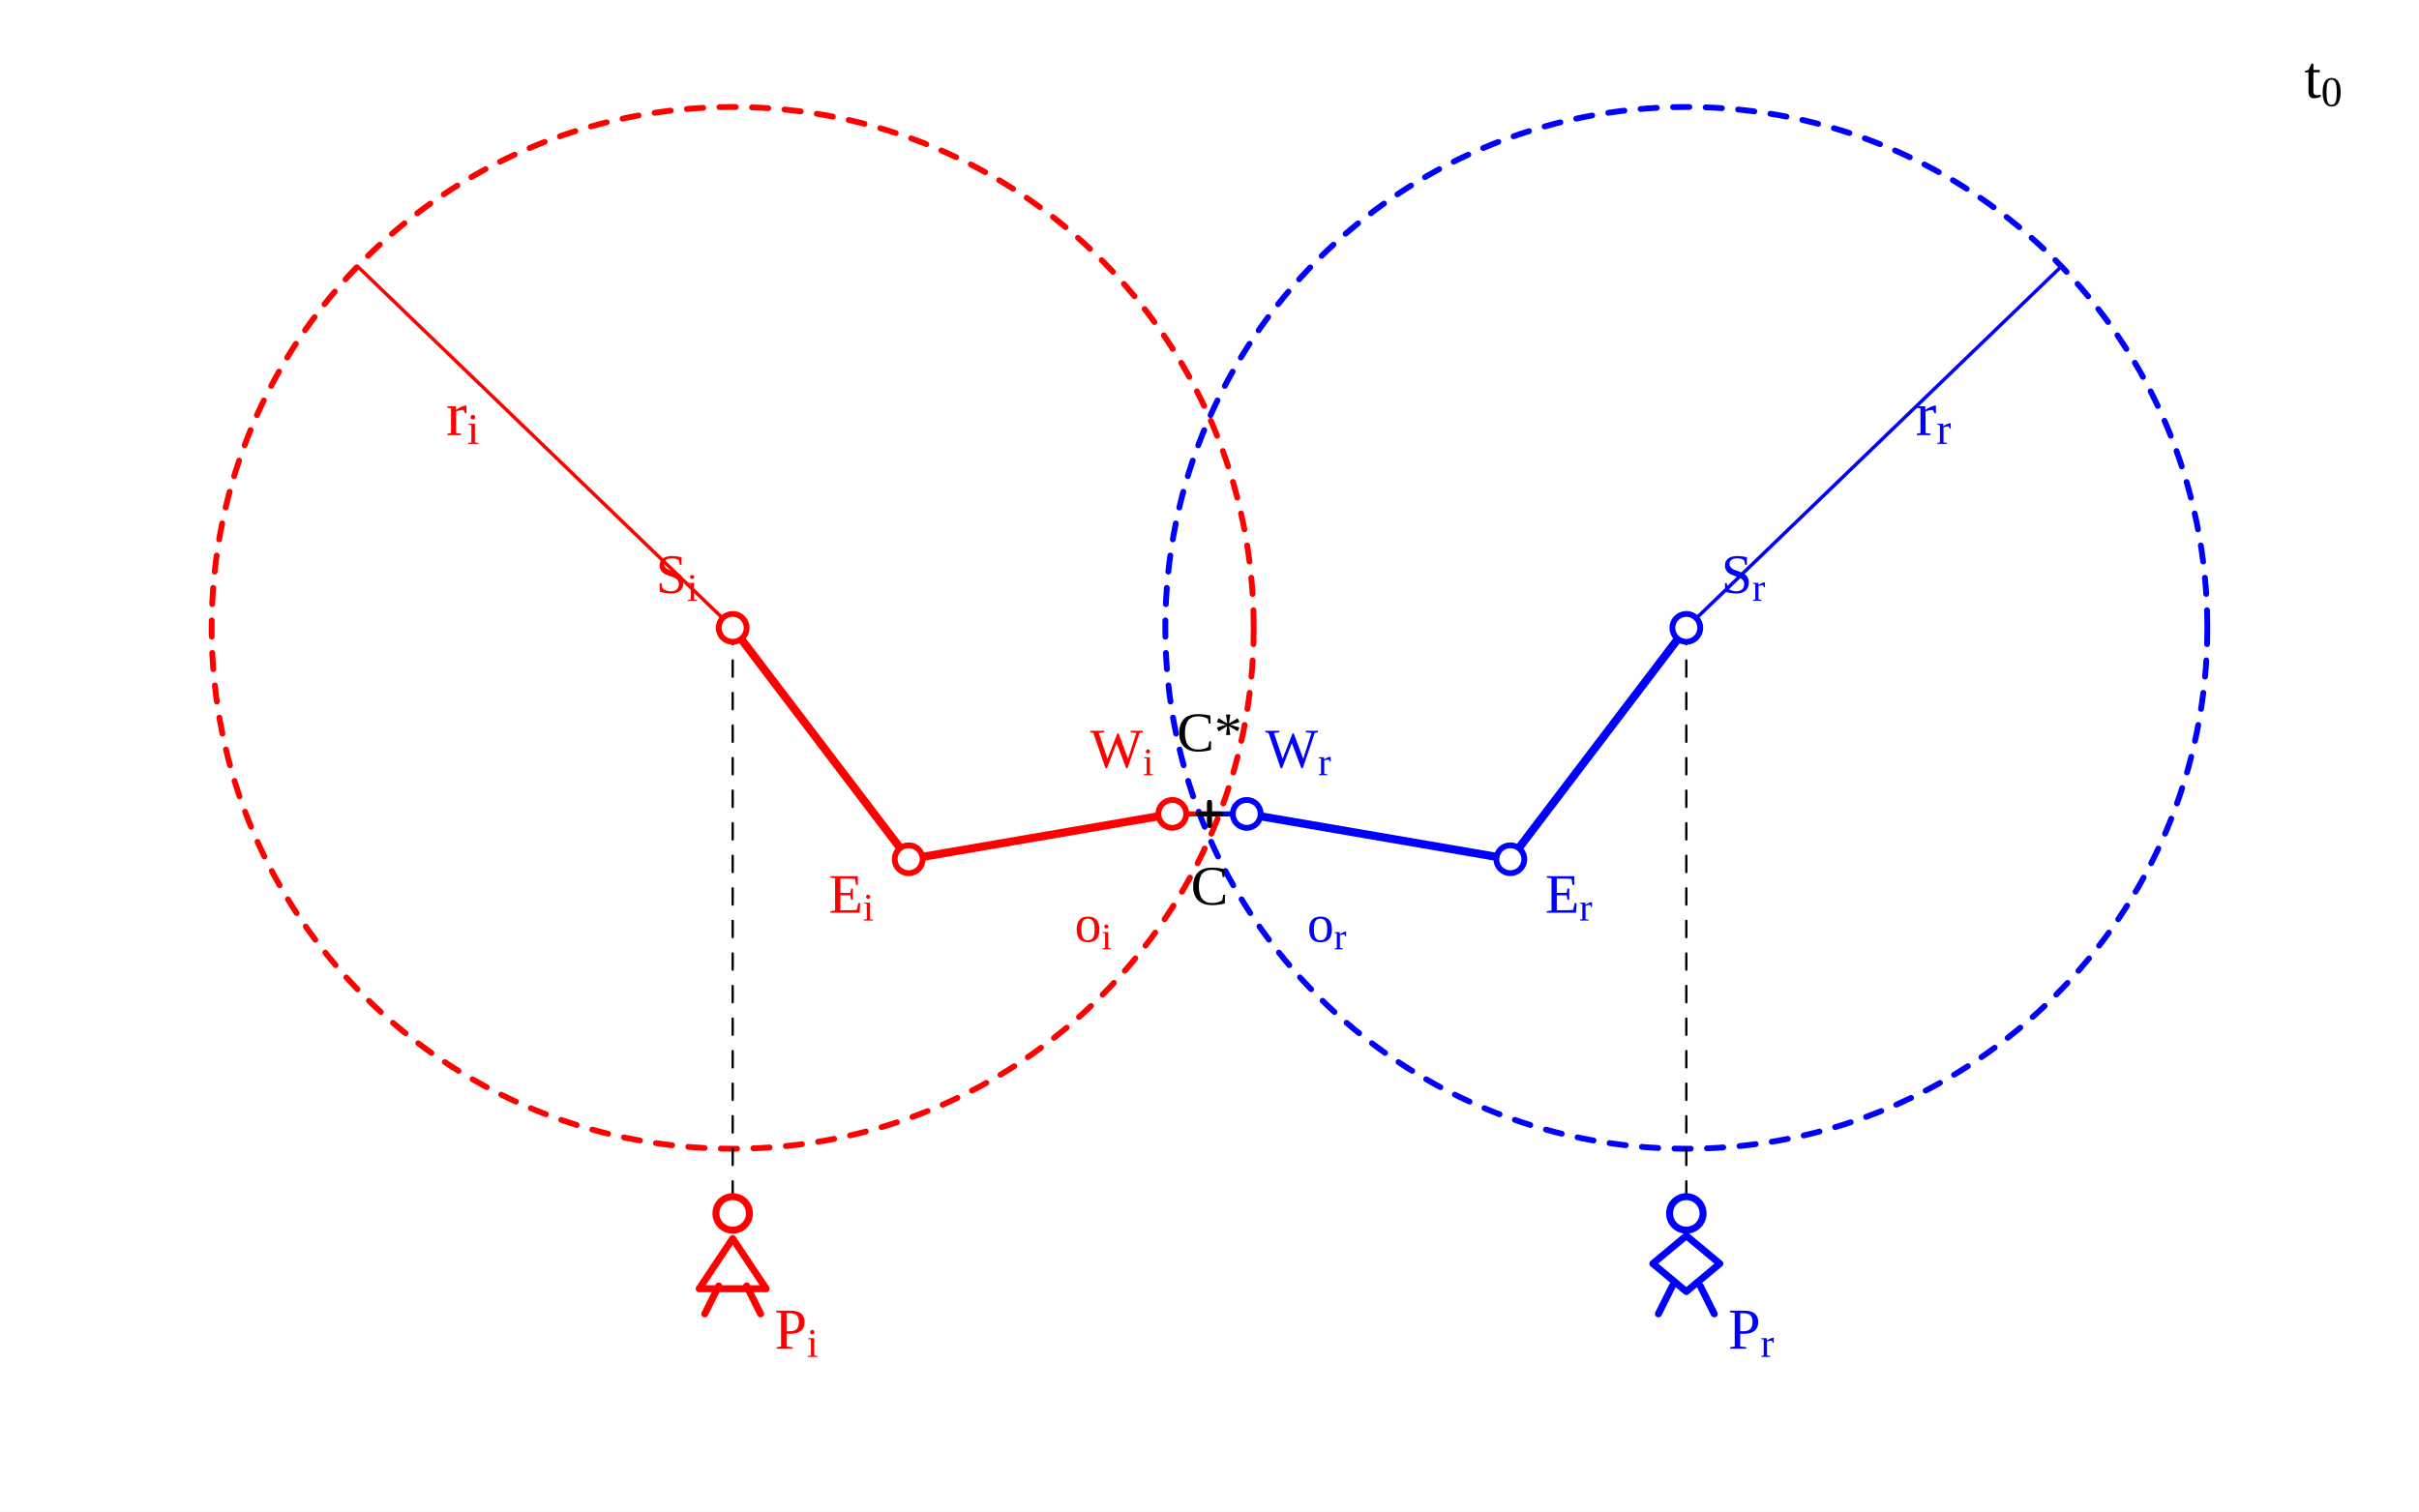
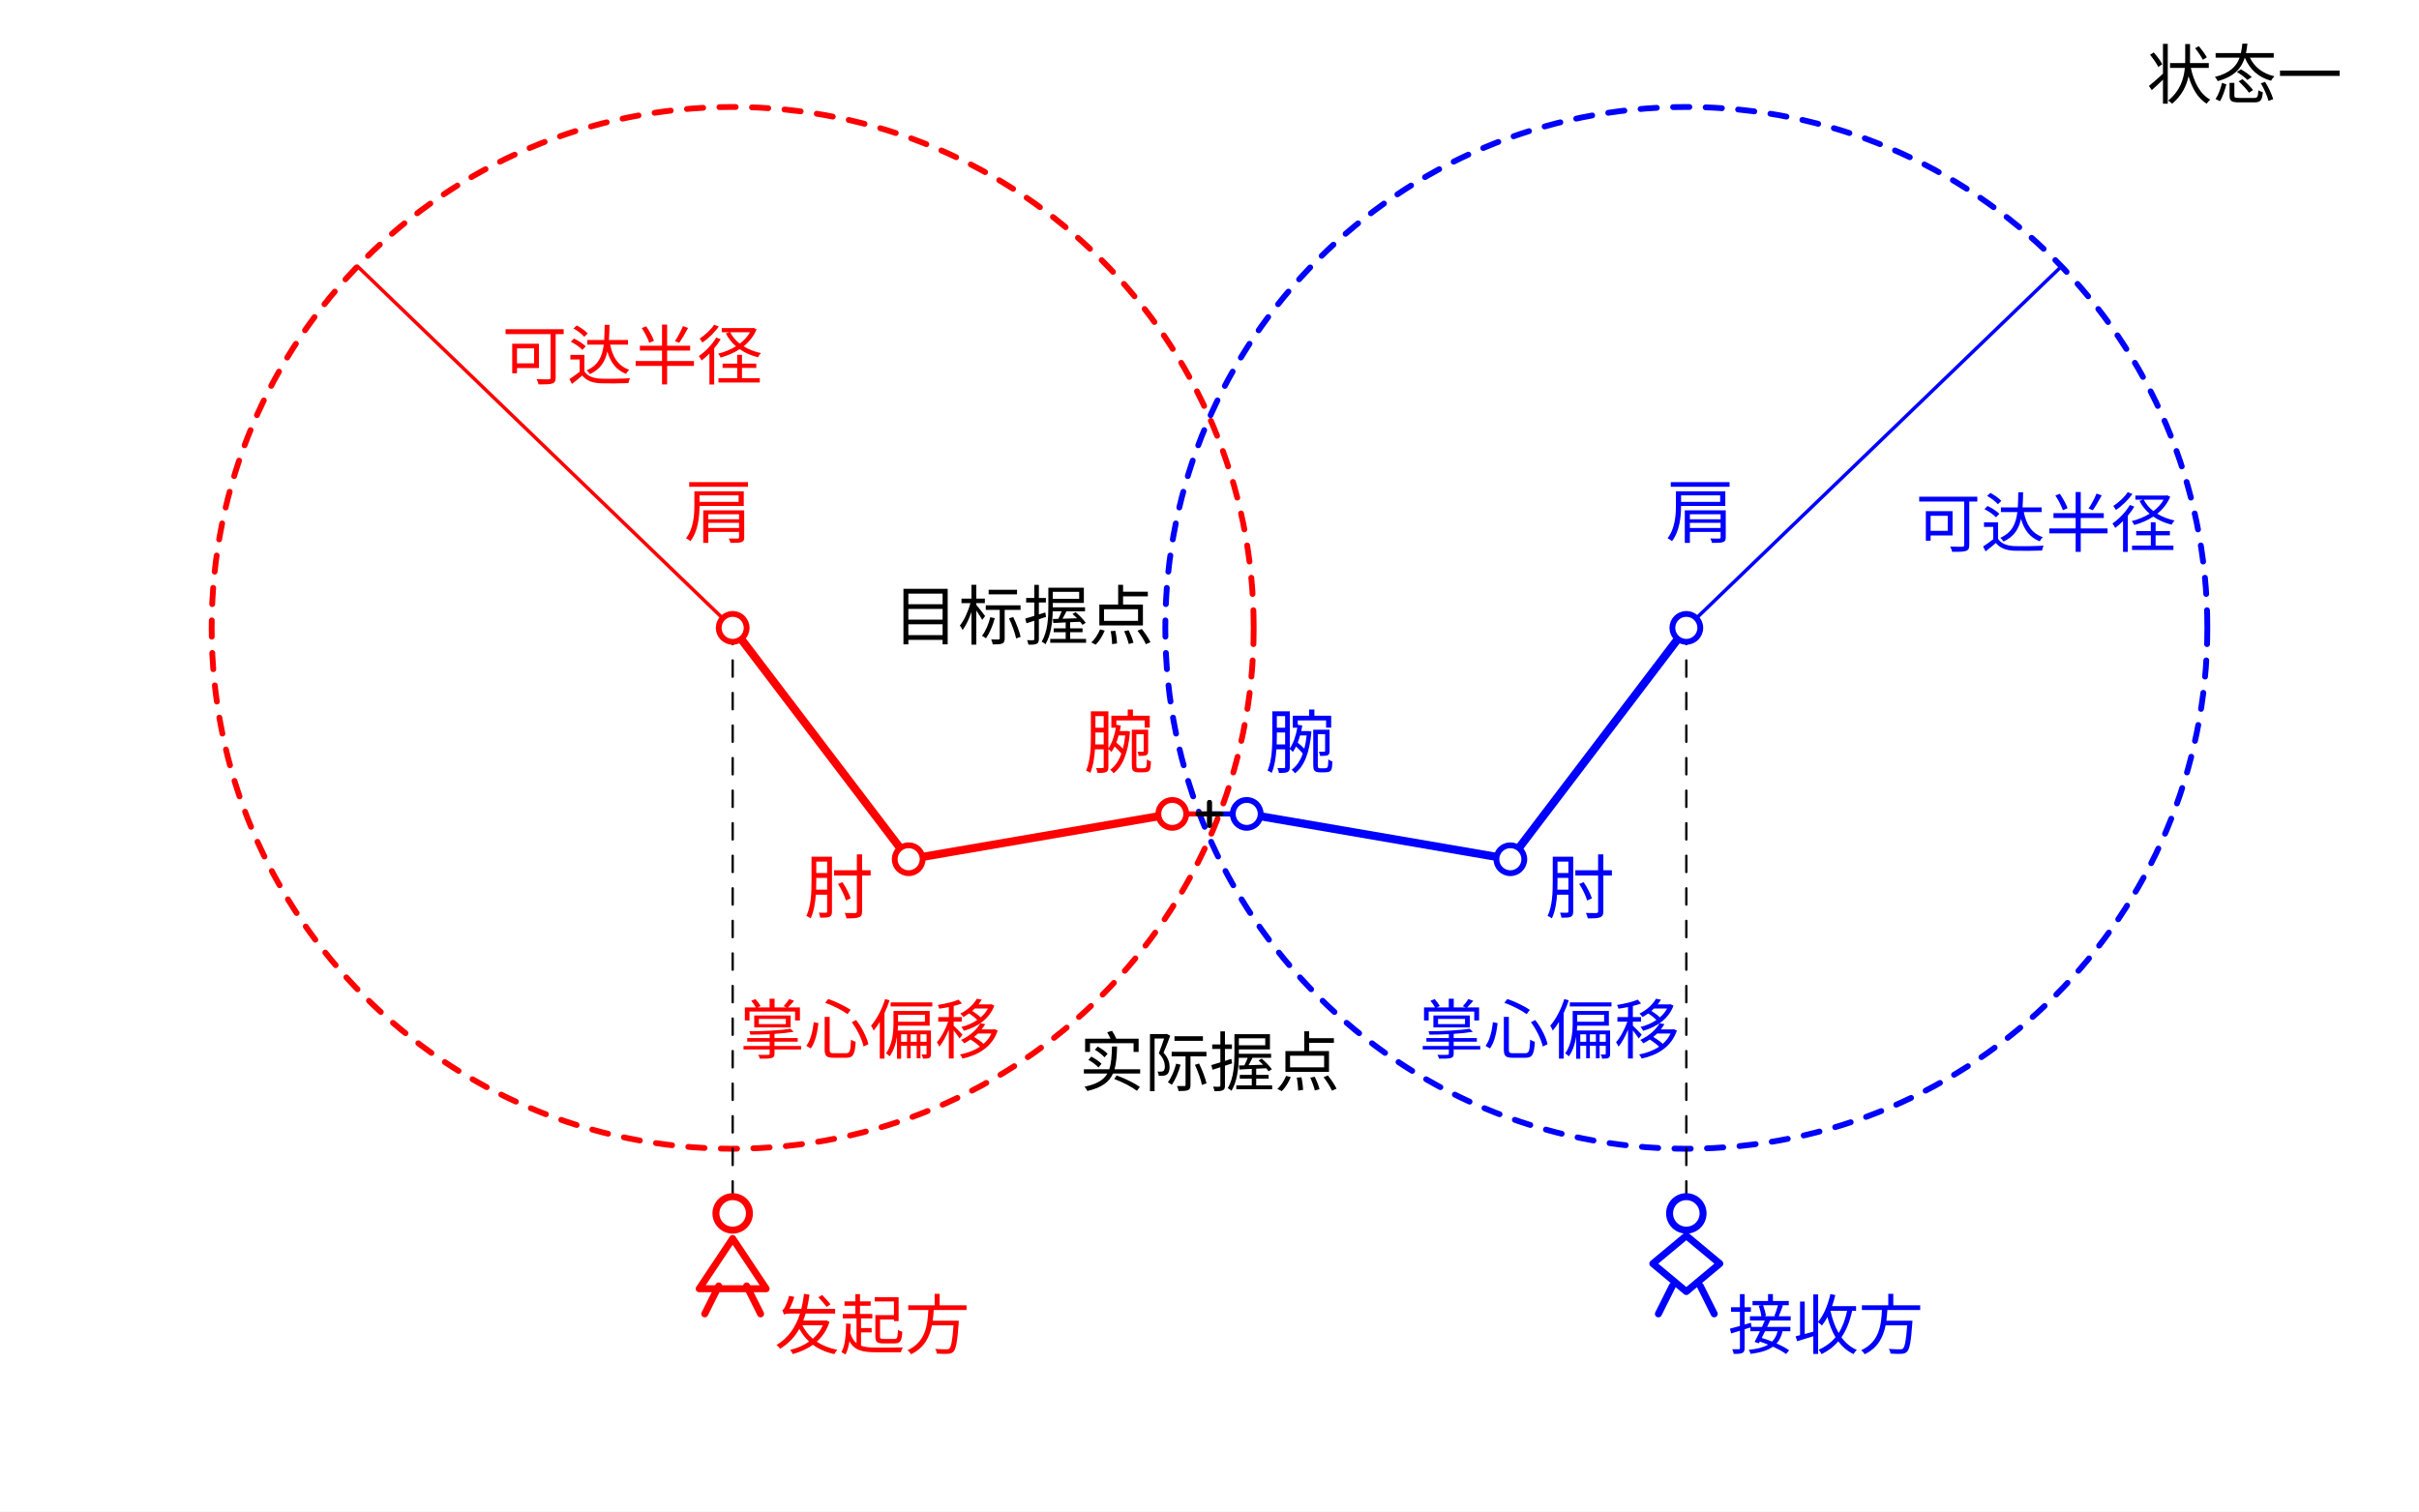
<svg xmlns="http://www.w3.org/2000/svg" width="1040" height="650" viewBox="0 0 1040 650" role="img" aria-labelledby="title desc">
  <defs>
    <marker id="k" markerWidth="9" markerHeight="9" refX="7" refY="4" orient="auto" markerUnits="userSpaceOnUse">
      <path d="M0 0L8 4L0 8Z" fill="#000000" />
    </marker>
    <marker id="r" markerWidth="9" markerHeight="9" refX="7" refY="4" orient="auto" markerUnits="userSpaceOnUse">
      <path d="M0 0L8 4L0 8Z" fill="#FF0000" />
    </marker>
    <marker id="b" markerWidth="9" markerHeight="9" refX="7" refY="4" orient="auto" markerUnits="userSpaceOnUse">
      <path d="M0 0L8 4L0 8Z" fill="#0000FF" />
    </marker>
  </defs>
  <rect width="1040" height="650" fill="#FFFFFF" />
  <g stroke-linecap="round" stroke-linejoin="round">
-     <text x="1007" y="42" fill="#000000" font-family="Cambria Math, Times New Roman, serif" font-size="26" text-anchor="end">t<tspan baseline-shift="sub" font-size="70%">0</tspan>
-     </text>
+     <text x="923.00" y="42.40" fill="#000000" font-family="Microsoft YaHei, PingFang SC, sans-serif" font-size="28" text-anchor="start">状态一</text>
    <circle cx="315.00" cy="270.00" r="224.0" fill="none" stroke="#FF0000" stroke-width="2.5" stroke-dasharray="7 7" />
    <circle cx="725.00" cy="270.00" r="224.0" fill="none" stroke="#0000FF" stroke-width="2.5" stroke-dasharray="7 7" />
    <path d="M315.00 270.00L153.72 114.54" fill="none" stroke="#FF0000" stroke-width="1.5" />
    <path d="M725.00 270.00L886.28 114.54" fill="none" stroke="#0000FF" stroke-width="1.5" />
-     <text x="191.8" y="187.12" fill="#FF0000" font-family="Cambria Math, Times New Roman, serif" font-size="27" text-anchor="start">r<tspan baseline-shift="sub" font-size="70%">i</tspan>
-     </text>
-     <text x="823.56" y="187.12" fill="#0000FF" font-family="Cambria Math, Times New Roman, serif" font-size="27" text-anchor="start">r<tspan baseline-shift="sub" font-size="70%">r</tspan>
-     </text>
+     <text x="215.80" y="163.12" fill="#FF0000" font-family="Microsoft YaHei, PingFang SC, sans-serif" font-size="28" text-anchor="start">可达半径</text>
+     <text x="823.56" y="235.12" fill="#0000FF" font-family="Microsoft YaHei, PingFang SC, sans-serif" font-size="28" text-anchor="start">可达半径</text>
    <path d="M315.00 270.00L315.00 515.00" fill="none" stroke="#000000" stroke-width="1" stroke-dasharray="7 7" />
    <path d="M315.00 270.00L390.66 369.50L504.00 350.00" fill="none" stroke="#FF0000" stroke-width="3.5" />
    <path d="M504.00 350.00L520.00 350.00" fill="none" stroke="#FF0000" stroke-width="2.2" />
    <g data-bone-node="S_i">
      <circle cx="315.00" cy="270.00" r="6" fill="#FFFFFF" stroke="#FF0000" stroke-width="2.5" />
    </g>
-     <text x="300" y="255" fill="#FF0000" font-family="Cambria Math, Times New Roman, serif" font-size="24" text-anchor="end">S<tspan baseline-shift="sub" font-size="70%">i</tspan>
-     </text>
+     <text x="294.00" y="231.00" fill="#FF0000" font-family="Microsoft YaHei, PingFang SC, sans-serif" font-size="30" text-anchor="start">肩</text>
    <g data-bone-node="E_i">
      <circle cx="390.66" cy="369.50" r="6" fill="#FFFFFF" stroke="#FF0000" stroke-width="2.5" />
    </g>
-     <text x="375.665" y="392.498" fill="#FF0000" font-family="Cambria Math, Times New Roman, serif" font-size="24" text-anchor="end">E<tspan baseline-shift="sub" font-size="70%">i</tspan>
-     </text>
+     <text x="345.66" y="392.50" fill="#FF0000" font-family="Microsoft YaHei, PingFang SC, sans-serif" font-size="30" text-anchor="start">肘</text>
    <g data-bone-node="W_i">
      <circle cx="504.00" cy="350.00" r="6" fill="#FFFFFF" stroke="#FF0000" stroke-width="2.5" />
    </g>
-     <text x="496.0" y="330.0" fill="#FF0000" font-family="Cambria Math, Times New Roman, serif" font-size="24" text-anchor="end">W<tspan baseline-shift="sub" font-size="70%">i</tspan>
-     </text>
+     <text x="466.00" y="330.00" fill="#FF0000" font-family="Microsoft YaHei, PingFang SC, sans-serif" font-size="30" text-anchor="start">腕</text>
    <g data-role="initiator" data-x="315.00" data-y="565.00" transform="translate(315.00 565.00) scale(1.2)">
      <circle cx="0.00" cy="-36.00" r="6" fill="#FFFFFF" stroke="#FF0000" stroke-width="2.5" />
      <path d="M0 -27L-12 -9L12 -9Z" fill="#FFFFFF" stroke="#FF0000" stroke-width="2.5" />
      <path d="M-5.00 -10.00L-10.00 0.00" fill="none" stroke="#FF0000" stroke-width="2.5" />
      <path d="M5.00 -10.00L10.00 0.00" fill="none" stroke="#FF0000" stroke-width="2.5" />
    </g>
-     <text x="333" y="580" fill="#FF0000" font-family="Cambria Math, Times New Roman, serif" font-size="25" text-anchor="start">P<tspan baseline-shift="sub" font-size="70%">i</tspan>
-     </text>
+     <text x="333.00" y="580.00" fill="#FF0000" font-family="Microsoft YaHei, PingFang SC, sans-serif" font-size="28" text-anchor="start">发起方</text>
    <path d="M725.00 270.00L725.00 515.00" fill="none" stroke="#000000" stroke-width="1" stroke-dasharray="7 7" />
    <path d="M725.00 270.00L649.34 369.50L536.00 350.00" fill="none" stroke="#0000FF" stroke-width="3.5" />
    <path d="M536.00 350.00L520.00 350.00" fill="none" stroke="#0000FF" stroke-width="2.2" />
    <g data-bone-node="S_r">
      <circle cx="725.00" cy="270.00" r="6" fill="#FFFFFF" stroke="#0000FF" stroke-width="2.5" />
    </g>
-     <text x="740" y="255" fill="#0000FF" font-family="Cambria Math, Times New Roman, serif" font-size="24" text-anchor="start">S<tspan baseline-shift="sub" font-size="70%">r</tspan>
-     </text>
+     <text x="716.00" y="231.00" fill="#0000FF" font-family="Microsoft YaHei, PingFang SC, sans-serif" font-size="30" text-anchor="start">肩</text>
    <g data-bone-node="E_r">
      <circle cx="649.34" cy="369.50" r="6" fill="#FFFFFF" stroke="#0000FF" stroke-width="2.5" />
    </g>
-     <text x="664.335" y="392.498" fill="#0000FF" font-family="Cambria Math, Times New Roman, serif" font-size="24" text-anchor="start">E<tspan baseline-shift="sub" font-size="70%">r</tspan>
-     </text>
+     <text x="664.34" y="392.50" fill="#0000FF" font-family="Microsoft YaHei, PingFang SC, sans-serif" font-size="30" text-anchor="start">肘</text>
    <g data-bone-node="W_r">
      <circle cx="536.00" cy="350.00" r="6" fill="#FFFFFF" stroke="#0000FF" stroke-width="2.5" />
    </g>
-     <text x="544.0" y="330.0" fill="#0000FF" font-family="Cambria Math, Times New Roman, serif" font-size="24" text-anchor="start">W<tspan baseline-shift="sub" font-size="70%">r</tspan>
-     </text>
+     <text x="544.00" y="330.00" fill="#0000FF" font-family="Microsoft YaHei, PingFang SC, sans-serif" font-size="30" text-anchor="start">腕</text>
    <g data-role="recipient" data-x="725.00" data-y="565.00" transform="translate(725.00 565.00) scale(1.2)">
      <circle cx="0.00" cy="-36.00" r="6" fill="#FFFFFF" stroke="#0000FF" stroke-width="2.5" />
      <path d="M0 -28L-12 -18L0 -8L12 -18Z" fill="#FFFFFF" stroke="#0000FF" stroke-width="2.5" />
      <path d="M-5.00 -10.00L-10.00 0.00" fill="none" stroke="#0000FF" stroke-width="2.5" />
      <path d="M5.00 -10.00L10.00 0.00" fill="none" stroke="#0000FF" stroke-width="2.5" />
    </g>
-     <text x="743" y="580" fill="#0000FF" font-family="Cambria Math, Times New Roman, serif" font-size="25" text-anchor="start">P<tspan baseline-shift="sub" font-size="70%">r</tspan>
-     </text>
+     <text x="743.00" y="580.00" fill="#0000FF" font-family="Microsoft YaHei, PingFang SC, sans-serif" font-size="28" text-anchor="start">接收方</text>
    <path d="M515.00 350.00L525.00 350.00" fill="none" stroke="#000000" stroke-width="2" />
    <path d="M520.00 345.00L520.00 355.00" fill="none" stroke="#000000" stroke-width="2" />
-     <text x="520.0" y="389.0" fill="#000000" font-family="Cambria Math, Times New Roman, serif" font-size="24" text-anchor="middle">C</text>
+     <text x="464.00" y="467.00" fill="#000000" font-family="Microsoft YaHei, PingFang SC, sans-serif" font-size="28" text-anchor="start">实际握点</text>
    <path d="M515.00 350.00L525.00 350.00" fill="none" stroke="#000000" stroke-width="2" />
    <path d="M520.00 345.00L520.00 355.00" fill="none" stroke="#000000" stroke-width="2" />
-     <text x="520" y="323" fill="#000000" font-family="Cambria Math, Times New Roman, serif" font-size="24" text-anchor="middle">C*</text>
-     <text x="478.0" y="405.0" fill="#FF0000" font-family="Cambria Math, Times New Roman, serif" font-size="23" text-anchor="end">o<tspan baseline-shift="sub" font-size="70%">i</tspan>
-     </text>
-     <text x="562.0" y="405.0" fill="#0000FF" font-family="Cambria Math, Times New Roman, serif" font-size="23" text-anchor="start">o<tspan baseline-shift="sub" font-size="70%">r</tspan>
-     </text>
+     <text x="384.00" y="275.00" fill="#000000" font-family="Microsoft YaHei, PingFang SC, sans-serif" font-size="28" text-anchor="start">目标握点</text>
+     <text x="318.00" y="453.00" fill="#FF0000" font-family="Microsoft YaHei, PingFang SC, sans-serif" font-size="28" text-anchor="start">掌心偏移</text>
+     <text x="610.00" y="453.00" fill="#0000FF" font-family="Microsoft YaHei, PingFang SC, sans-serif" font-size="28" text-anchor="start">掌心偏移</text>
  </g>
</svg>
